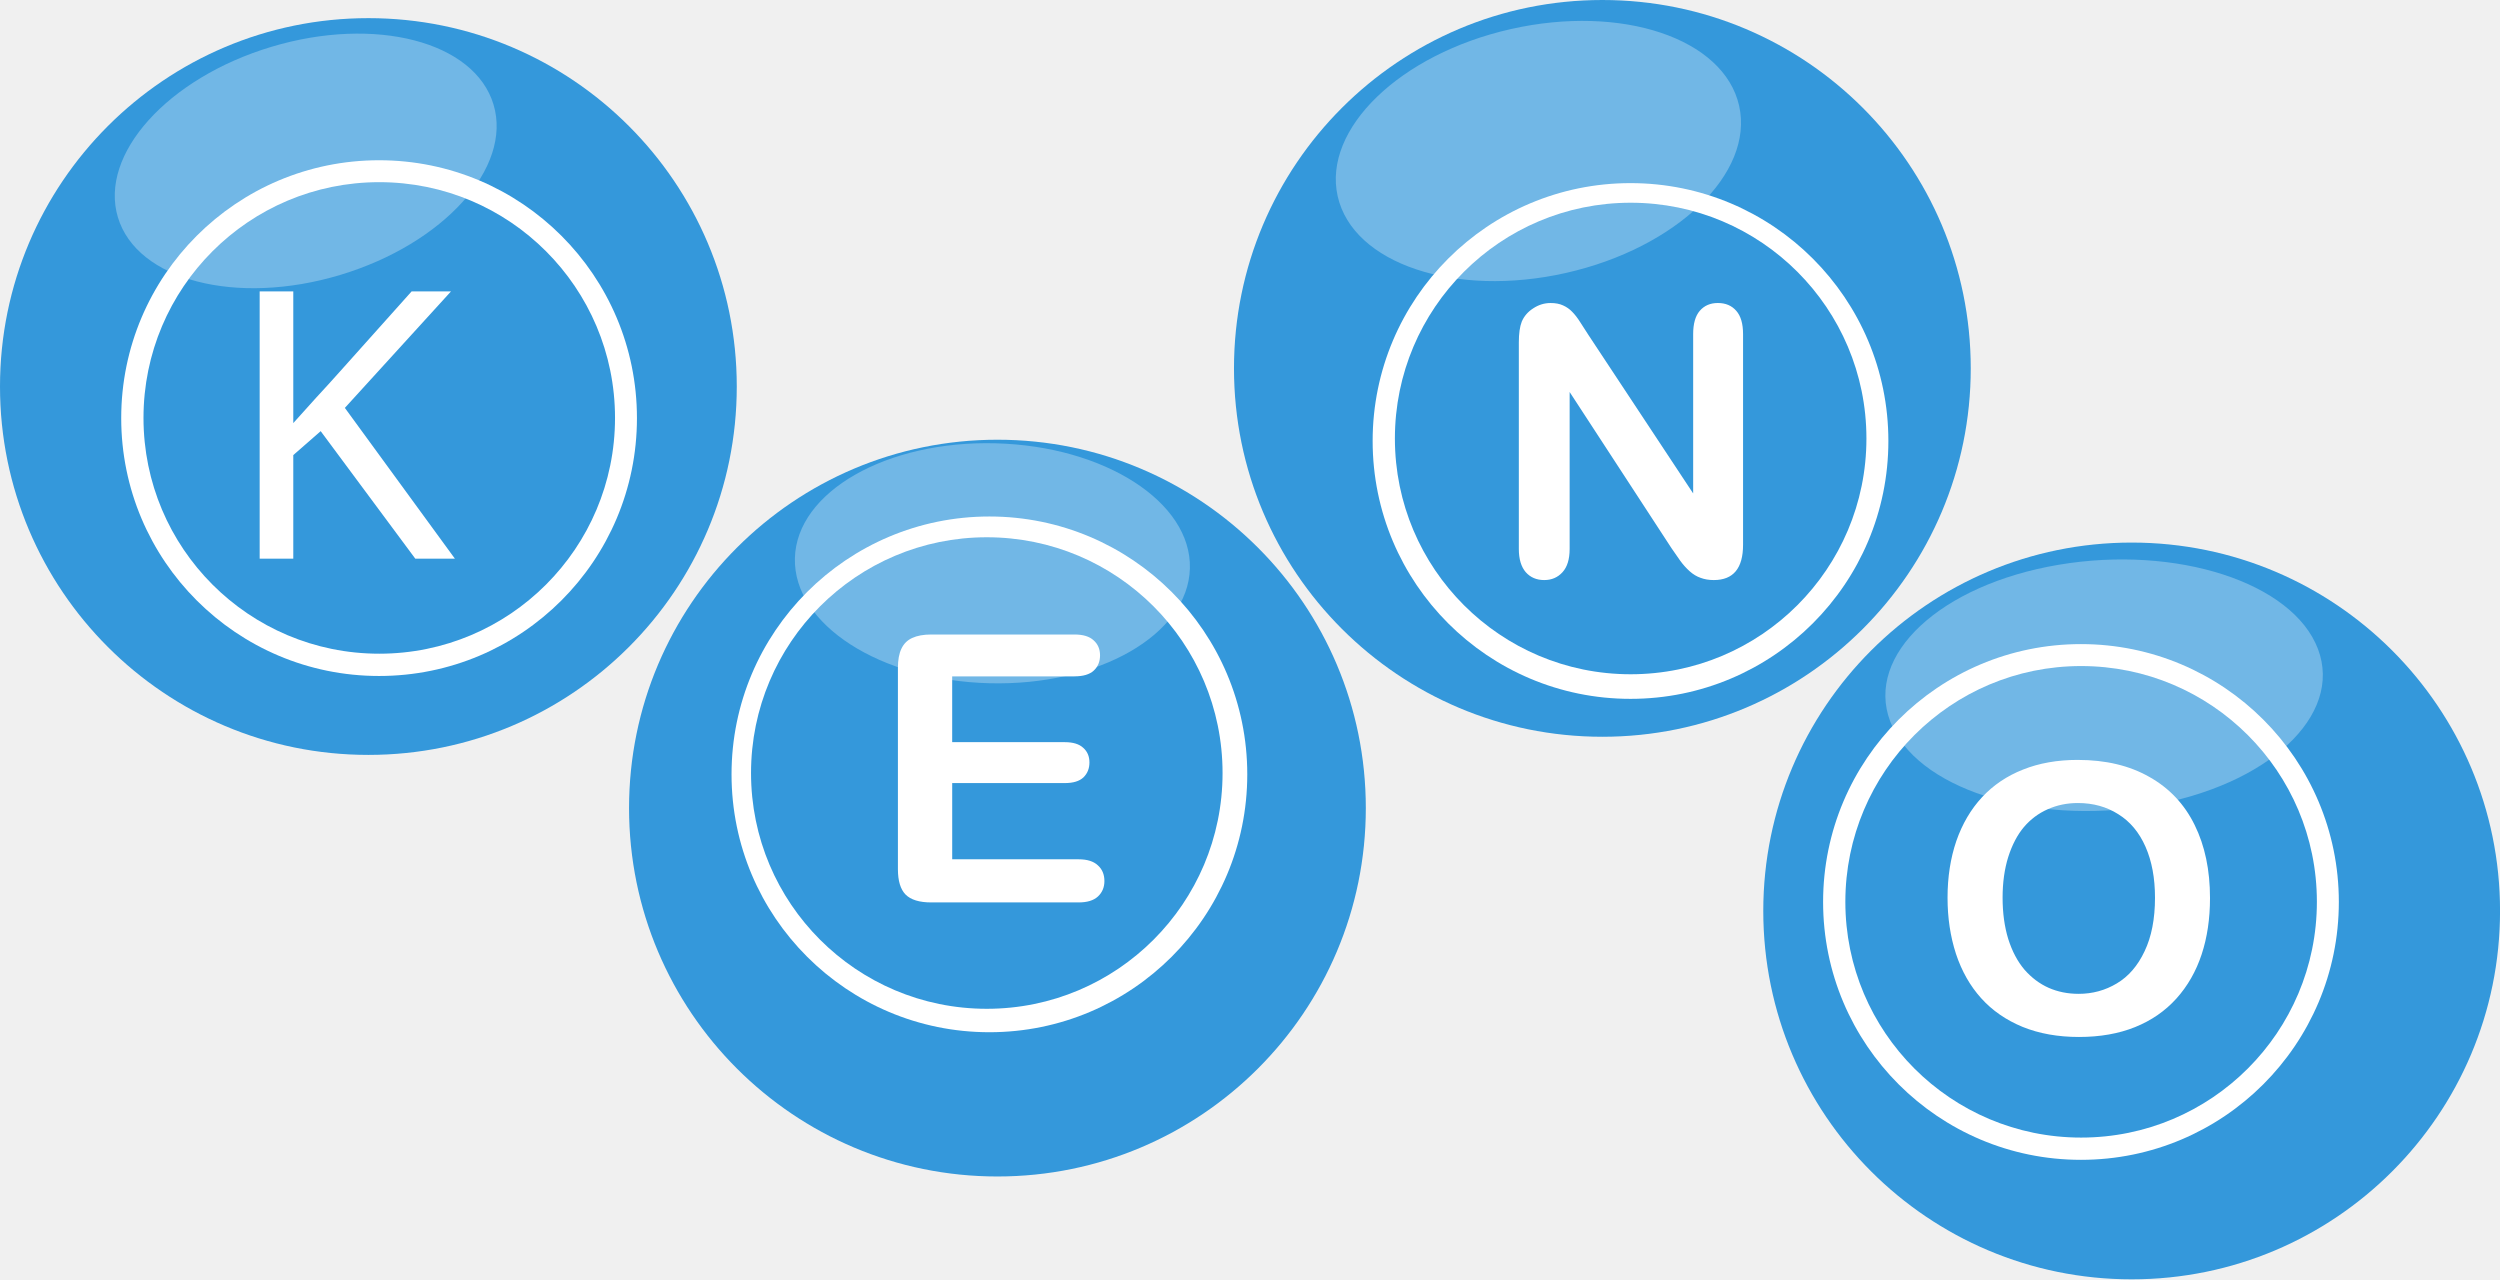
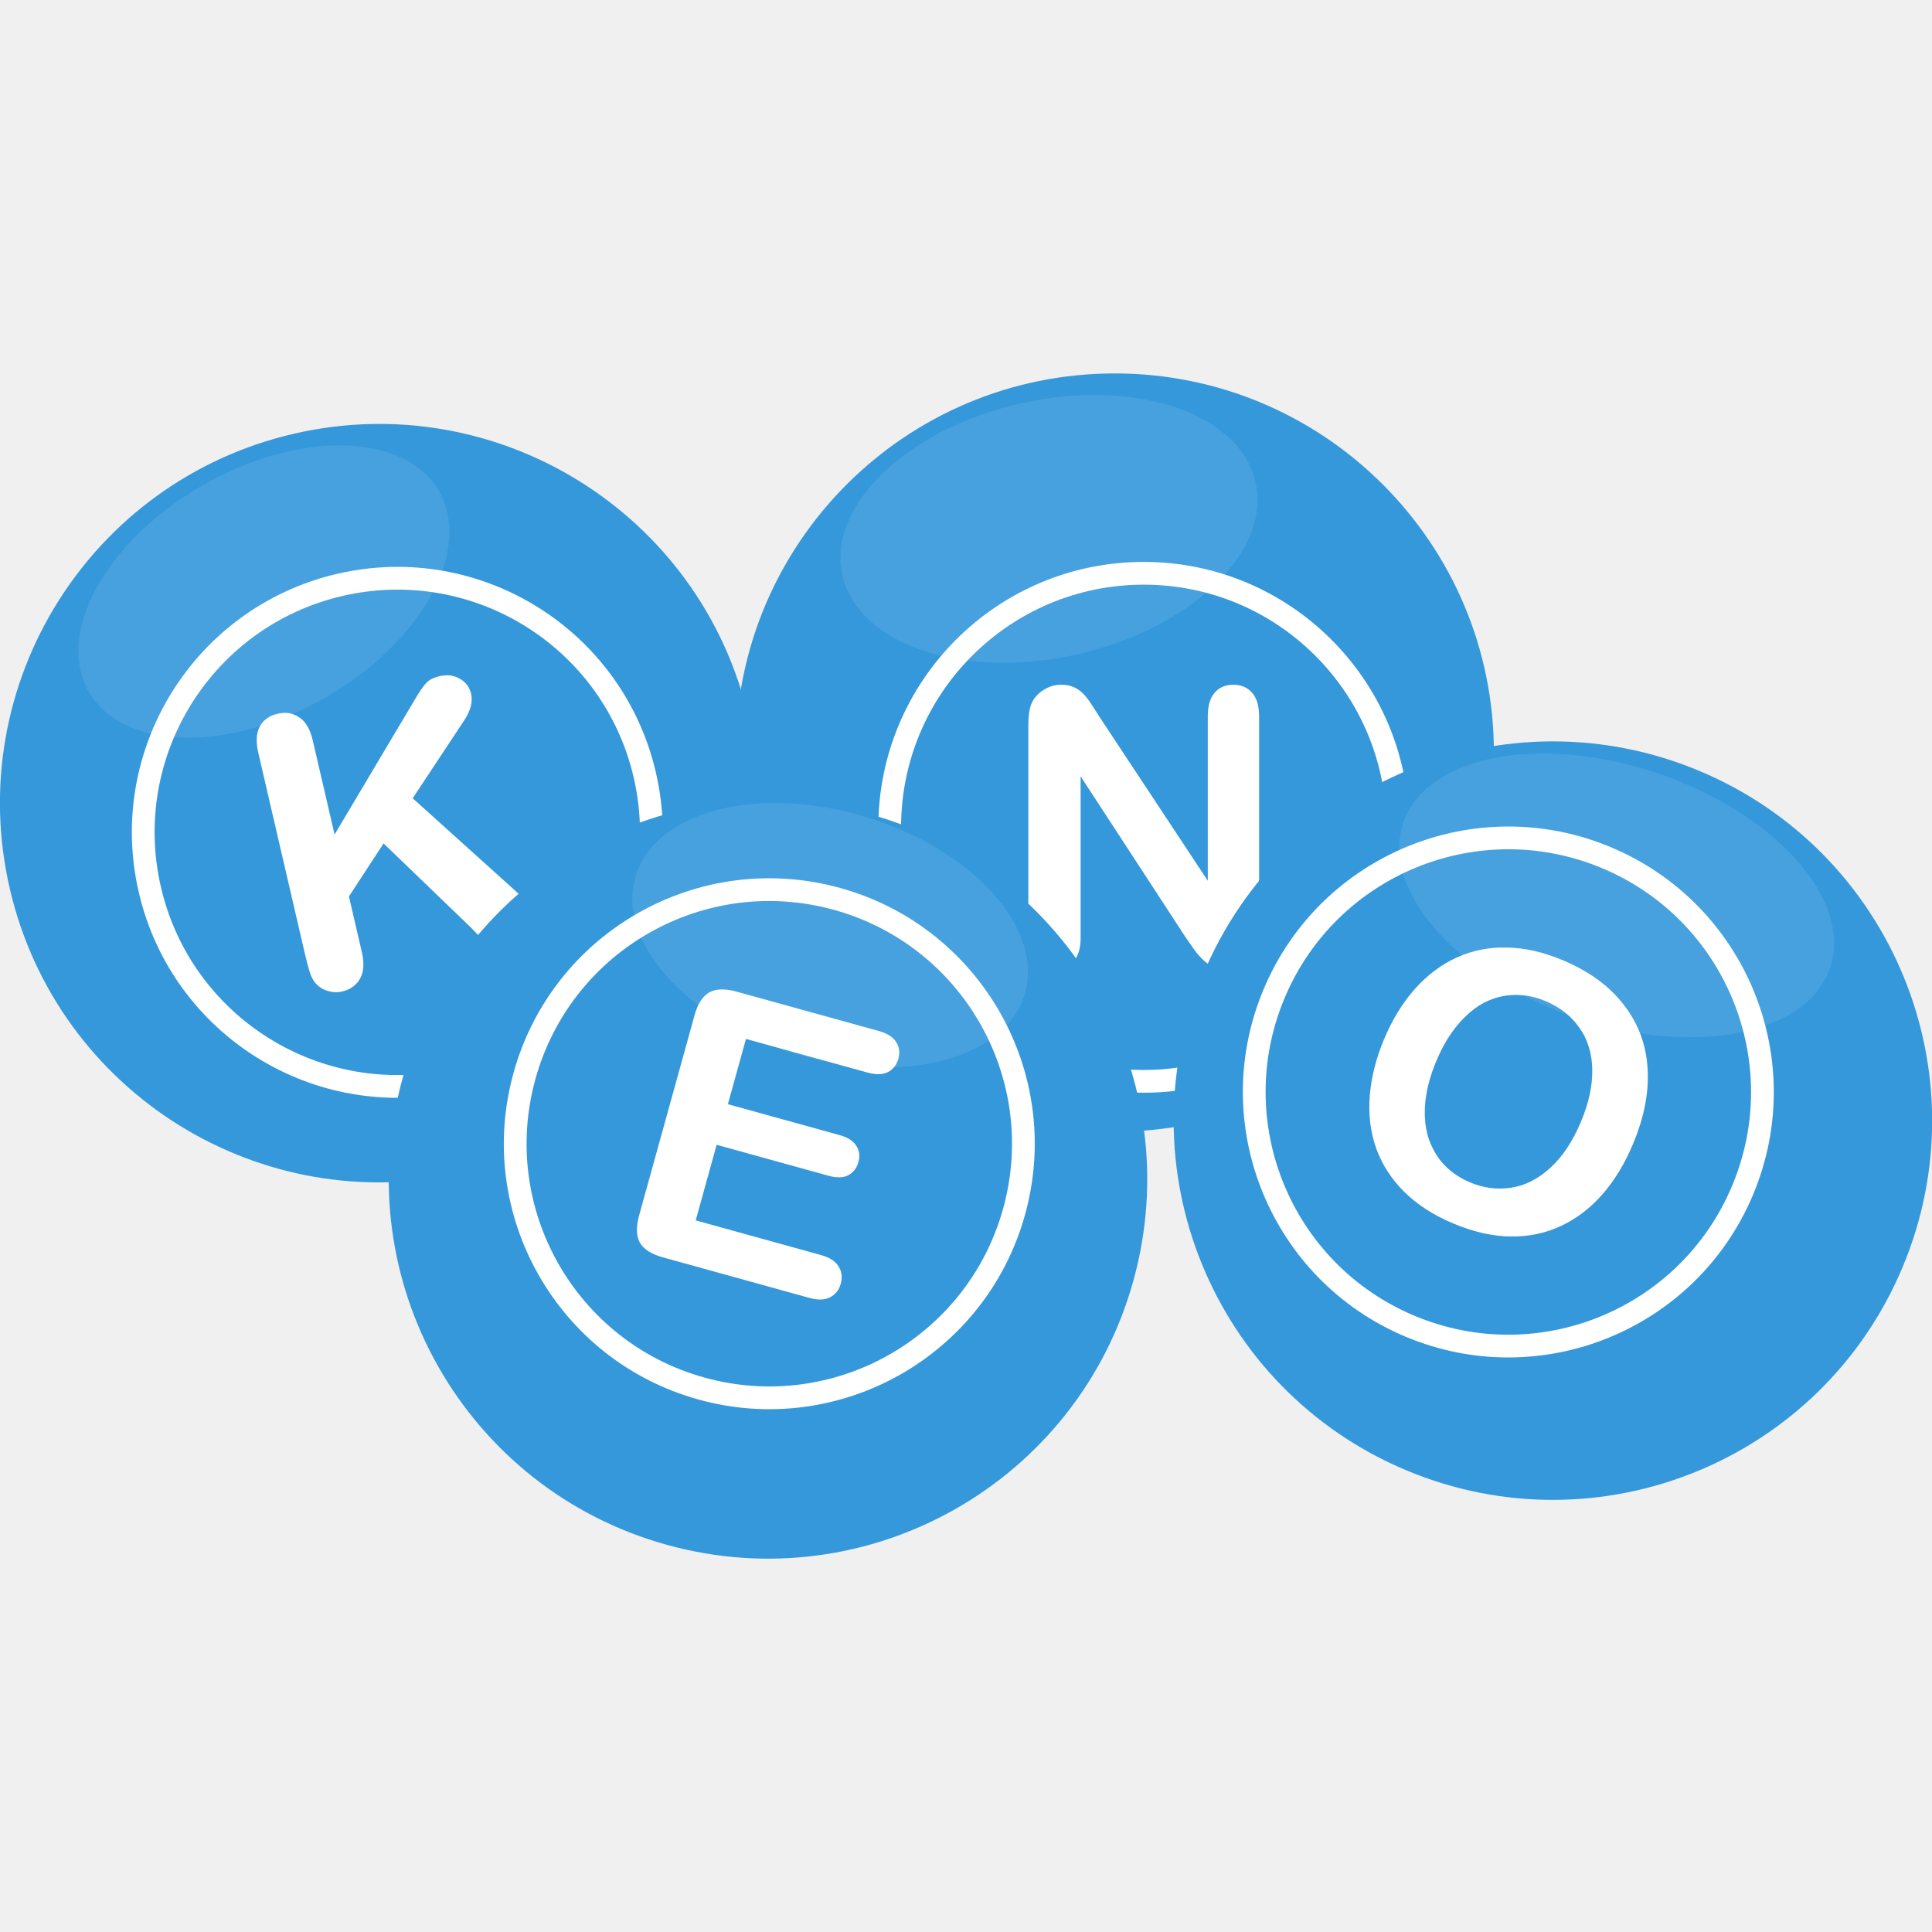
- <svg xmlns="http://www.w3.org/2000/svg" width="169.66mm" height="86.822mm" version="1.1" viewBox="0 0 169.66 86.822">
-   <g transform="translate(-12.827 -57.639)">
-     <circle cx="121.57" cy="82.639" r="25" fill="#3498db" stroke-width=".264" />
-     <circle cx="123.48" cy="87.566" r="17.5" fill="#fff" stroke-width=".185" />
-     <circle cx="123.49" cy="87.397" r="16" fill="#3498db" stroke-width=".169" />
-     <ellipse transform="rotate(-12.713)" cx="99.416" cy="92.021" rx="13.964" ry="8.484" fill="#fff" opacity=".3" stroke-width=".115" />
-     <circle cx="157.49" cy="119.46" r="25" fill="#3498db" stroke-width=".264" />
-     <circle cx="154.05" cy="118.85" r="17.5" fill="#fff" stroke-width=".185" />
-     <circle cx="154.06" cy="118.84" r="16" fill="#3498db" stroke-width=".169" />
-     <g fill="#fff">
-       <ellipse transform="matrix(.98598 -.16689 .35412 .9352 0 0)" cx="110.74" cy="131.12" rx="14.722" ry="8.74" opacity=".3" stroke-width=".12" />
-       <path d="m120.65 80.409 7.082 10.716v-10.815q0-1.054 0.446-1.575 0.459-0.533 1.228-0.533 0.794 0 1.253 0.533 0.459 0.521 0.459 1.575v14.3q0 2.394-1.984 2.394-0.496 0-0.893-0.149-0.397-0.136-0.744-0.446-0.347-0.31-0.645-0.719-0.298-0.422-0.595-0.856l-6.908-10.592v10.654q0 1.042-0.484 1.575-0.484 0.533-1.24 0.533-0.781 0-1.253-0.533-0.471-0.546-0.471-1.575v-14.027q0-0.893 0.198-1.401 0.236-0.558 0.781-0.905 0.546-0.36 1.178-0.36 0.496 0 0.843 0.161 0.36 0.161 0.62 0.434 0.273 0.273 0.546 0.707 0.285 0.434 0.583 0.905z" />
-       <path d="m153.84 109.21q2.828 0 4.849 1.153 2.034 1.141 3.076 3.262 1.042 2.108 1.042 4.961 0 2.108-0.571 3.832-0.571 1.724-1.712 2.989-1.141 1.265-2.803 1.935-1.662 0.67-3.808 0.67-2.133 0-3.82-0.682-1.687-0.695-2.815-1.947-1.129-1.253-1.712-3.014-0.571-1.761-0.571-3.808 0-2.096 0.595-3.845 0.608-1.749 1.749-2.977 1.141-1.228 2.778-1.873 1.637-0.657 3.721-0.657zm5.234 9.351q0-1.997-0.645-3.46-0.645-1.464-1.848-2.208-1.191-0.757-2.741-0.757-1.104 0-2.046 0.422-0.93 0.409-1.612 1.203-0.67 0.794-1.067 2.034-0.384 1.228-0.384 2.766 0 1.55 0.384 2.803 0.397 1.253 1.104 2.084 0.719 0.819 1.637 1.228 0.93 0.409 2.034 0.409 1.414 0 2.592-0.707 1.191-0.707 1.885-2.183 0.707-1.476 0.707-3.634z" />
+ <svg xmlns="http://www.w3.org/2000/svg" width="250mm" height="250mm" version="1.1" viewBox="0 0 250 250">
+   <g transform="translate(54.429 5.1607)">
+     <rect x="-54.429" y="-5.161" width="250" height="250" rx="0" ry="0" fill="none" stroke-width=".276" />
+     <g transform="matrix(.98124 0 0 .98124 169.5 71.592)">
+       <g transform="translate(49.712,38.487)">
+         <g transform="rotate(-13.056,-271.34,454.72)">
+           <circle cx="-123.88" cy="11.052" r="50" fill="#3498db" stroke-width=".528" />
+           <circle cx="-122.42" cy="15.339" r="35" fill="#fff" stroke-width=".37" />
+           <circle cx="-122.42" cy="15.339" r="32" fill="#3498db" stroke-width=".338" />
+           <ellipse transform="rotate(-16.707)" cx="-121.17" cy="-56.8" rx="26.617" ry="16.17" fill="#fff" opacity=".09" stroke-width=".219" />
+           <g transform="matrix(2,0,0,2,-197.89,-157.59)" fill="#fff" aria-label="K">
+             <path d="m33.673 79.295v6.375l7.231-7.541q0.521-0.546 0.881-0.806 0.372-0.26 0.98-0.26 0.794 0 1.277 0.471 0.496 0.459 0.496 1.129 0 0.806-0.831 1.6l-4.477 4.242 5.159 7.392q0.546 0.769 0.819 1.352 0.273 0.571 0.273 1.116 0 0.608-0.484 1.054-0.471 0.446-1.29 0.446-0.769 0-1.253-0.322-0.484-0.335-0.819-0.881-0.335-0.546-0.595-0.992l-4.353-6.697-3.014 2.89v3.758q0 1.141-0.521 1.699-0.521 0.546-1.339 0.546-0.471 0-0.905-0.248t-0.67-0.67q-0.174-0.347-0.211-0.806t-0.037-1.327v-13.519q0-1.116 0.484-1.674 0.496-0.558 1.339-0.558 0.831 0 1.339 0.558 0.521 0.546 0.521 1.674z" fill="#fff" stroke-width=".265" />
+           </g>
+         </g>
+         <g transform="translate(-162.14,-24.876)">
+           <circle cx="31.223" cy="7.416" r="50" fill="#3498db" stroke-width=".528" />
+           <circle cx="35.045" cy="17.27" r="35" fill="#fff" stroke-width=".37" />
+           <circle cx="35.045" cy="17.27" r="32" fill="#3498db" stroke-width=".338" />
+           <ellipse transform="rotate(-12.713)" cx="26.861" cy="-16.585" rx="27.929" ry="16.967" fill="#fff" opacity=".09" stroke-width=".23" />
+           <path d="m29.328 2.883 14.163 21.431v-21.63q0-2.108 0.893-3.15 0.918-1.067 2.456-1.067 1.587 0 2.505 1.067 0.918 1.042 0.918 3.15v28.6q0 4.787-3.969 4.787-0.992 0-1.786-0.298-0.794-0.273-1.488-0.893-0.695-0.62-1.29-1.439-0.595-0.843-1.191-1.712l-13.816-21.183v21.307q0 2.084-0.967 3.15t-2.481 1.067q-1.563 0-2.505-1.067-0.943-1.091-0.943-3.15v-28.054q0-1.786 0.397-2.803 0.471-1.116 1.563-1.811 1.091-0.719 2.356-0.719 0.992 0 1.687 0.322 0.719 0.322 1.24 0.868 0.546 0.546 1.091 1.414 0.571 0.868 1.166 1.811z" fill="#fff" />
+         </g>
+         <g transform="rotate(15.474,170.34,154.92)">
+           <circle cx="-195.04" cy="135.61" r="50" fill="#3498db" stroke-width=".528" />
+           <circle cx="-196.13" cy="131.03" r="35" fill="#fff" stroke-width=".37" />
+           <circle cx="-196.13" cy="131.03" r="32" fill="#3498db" stroke-width=".338" />
+           <ellipse transform="rotate(1.4847)" cx="-193.01" cy="107.42" rx="26.815" ry="16.291" fill="#fff" opacity=".09" stroke-width=".221" />
+           <path d="m-186.19 118.53h-16.594v8.93h15.28q1.687 0 2.505 0.769 0.843 0.744 0.843 1.984t-0.819 2.034q-0.819 0.769-2.53 0.769h-15.28v10.344h17.165q1.736 0 2.604 0.819 0.893 0.794 0.893 2.133 0 1.29-0.893 2.108-0.868 0.794-2.604 0.794h-20.017q-2.406 0-3.473-1.067-1.042-1.067-1.042-3.448v-27.335q0-1.587 0.471-2.58 0.471-1.017 1.464-1.464 1.017-0.471 2.58-0.471h19.447q1.761 0 2.604 0.794 0.868 0.769 0.868 2.034 0 1.29-0.868 2.084-0.843 0.769-2.604 0.769z" fill="#fff" />
+         </g>
+         <g transform="rotate(22.761,243.1,-495.85)">
+           <circle cx="155.35" cy="112.39" r="50" fill="#3498db" stroke-width=".528" />
+           <circle cx="148.47" cy="111.18" r="35" fill="#fff" stroke-width=".37" />
+           <circle cx="148.47" cy="111.18" r="32" fill="#3498db" stroke-width=".338" />
+           <ellipse transform="matrix(.98598 -.16689 .35412 .9352 0 0)" cx="115" cy="107.93" rx="29.443" ry="17.479" fill="#fff" opacity=".09" stroke-width=".24" />
+           <path d="m148.35 92.375q5.655 0 9.699 2.307 4.068 2.282 6.152 6.524 2.084 4.217 2.084 9.922 0 4.217-1.141 7.665-1.141 3.448-3.423 5.978t-5.606 3.869q-3.324 1.339-7.615 1.339-4.266 0-7.64-1.364-3.373-1.389-5.631-3.894-2.257-2.505-3.423-6.027-1.141-3.522-1.141-7.615 0-4.192 1.191-7.689 1.215-3.498 3.498-5.953 2.282-2.456 5.556-3.745 3.274-1.315 7.441-1.315zm10.468 18.703q0-3.994-1.29-6.92t-3.696-4.415q-2.381-1.513-5.482-1.513-2.208 0-4.093 0.843-1.86 0.819-3.225 2.406-1.339 1.587-2.133 4.068-0.769 2.456-0.769 5.531 0 3.101 0.769 5.606 0.794 2.505 2.208 4.167 1.439 1.637 3.274 2.456 1.86 0.819 4.068 0.819 2.828 0 5.184-1.414 2.381-1.414 3.77-4.366 1.414-2.952 1.414-7.268z" fill="#fff" />
+         </g>
+       </g>
    </g>
-     <circle cx="37.827" cy="83.87" r="25" fill="#3498db" stroke-width=".264" />
-     <circle cx="38.553" cy="86.014" r="17.5" fill="#fff" stroke-width=".185" />
-     <circle cx="38.565" cy="86.002" r="16" fill="#3498db" stroke-width=".169" />
-     <ellipse transform="rotate(-16.707)" cx="12.447" cy="75.317" rx="13.308" ry="8.085" fill="#fff" opacity=".3" stroke-width=".11" />
-     <text x="27.98" y="95.554" fill="#ffffff" font-family="'Arial Rounded MT Bold'" font-size="25.4px" letter-spacing="0px" stroke-width=".265" word-spacing="0px" style="line-height:1.25" xml:space="preserve">
-       <tspan x="27.98" y="95.554" fill="#ffffff" font-family="'Arial Rounded MT Bold'" stroke-width=".265">K</tspan>
-     </text>
-     <circle cx="80.517" cy="112.48" r="25" fill="#3498db" stroke-width=".264" />
-     <circle cx="79.972" cy="110.19" r="17.5" fill="#fff" stroke-width=".185" />
-     <circle cx="79.795" cy="110.1" r="16" fill="#3498db" stroke-width=".169" />
-     <ellipse transform="rotate(1.4847)" cx="82.632" cy="93.755" rx="13.408" ry="8.145" fill="#fff" opacity=".3" stroke-width=".11" />
-     <path d="m85.743 103.54h-8.297v4.465h7.64q0.843 0 1.253 0.384 0.422 0.372 0.422 0.992t-0.409 1.017q-0.409 0.384-1.265 0.384h-7.64v5.172h8.582q0.868 0 1.302 0.409 0.446 0.397 0.446 1.067 0 0.645-0.446 1.054-0.434 0.397-1.302 0.397h-10.009q-1.203 0-1.736-0.533-0.521-0.533-0.521-1.724v-13.667q0-0.794 0.236-1.29 0.236-0.508 0.732-0.732 0.508-0.236 1.29-0.236h9.723q0.881 0 1.302 0.397 0.434 0.384 0.434 1.017 0 0.645-0.434 1.042-0.422 0.384-1.302 0.384z" fill="#fff" />
  </g>
</svg>
